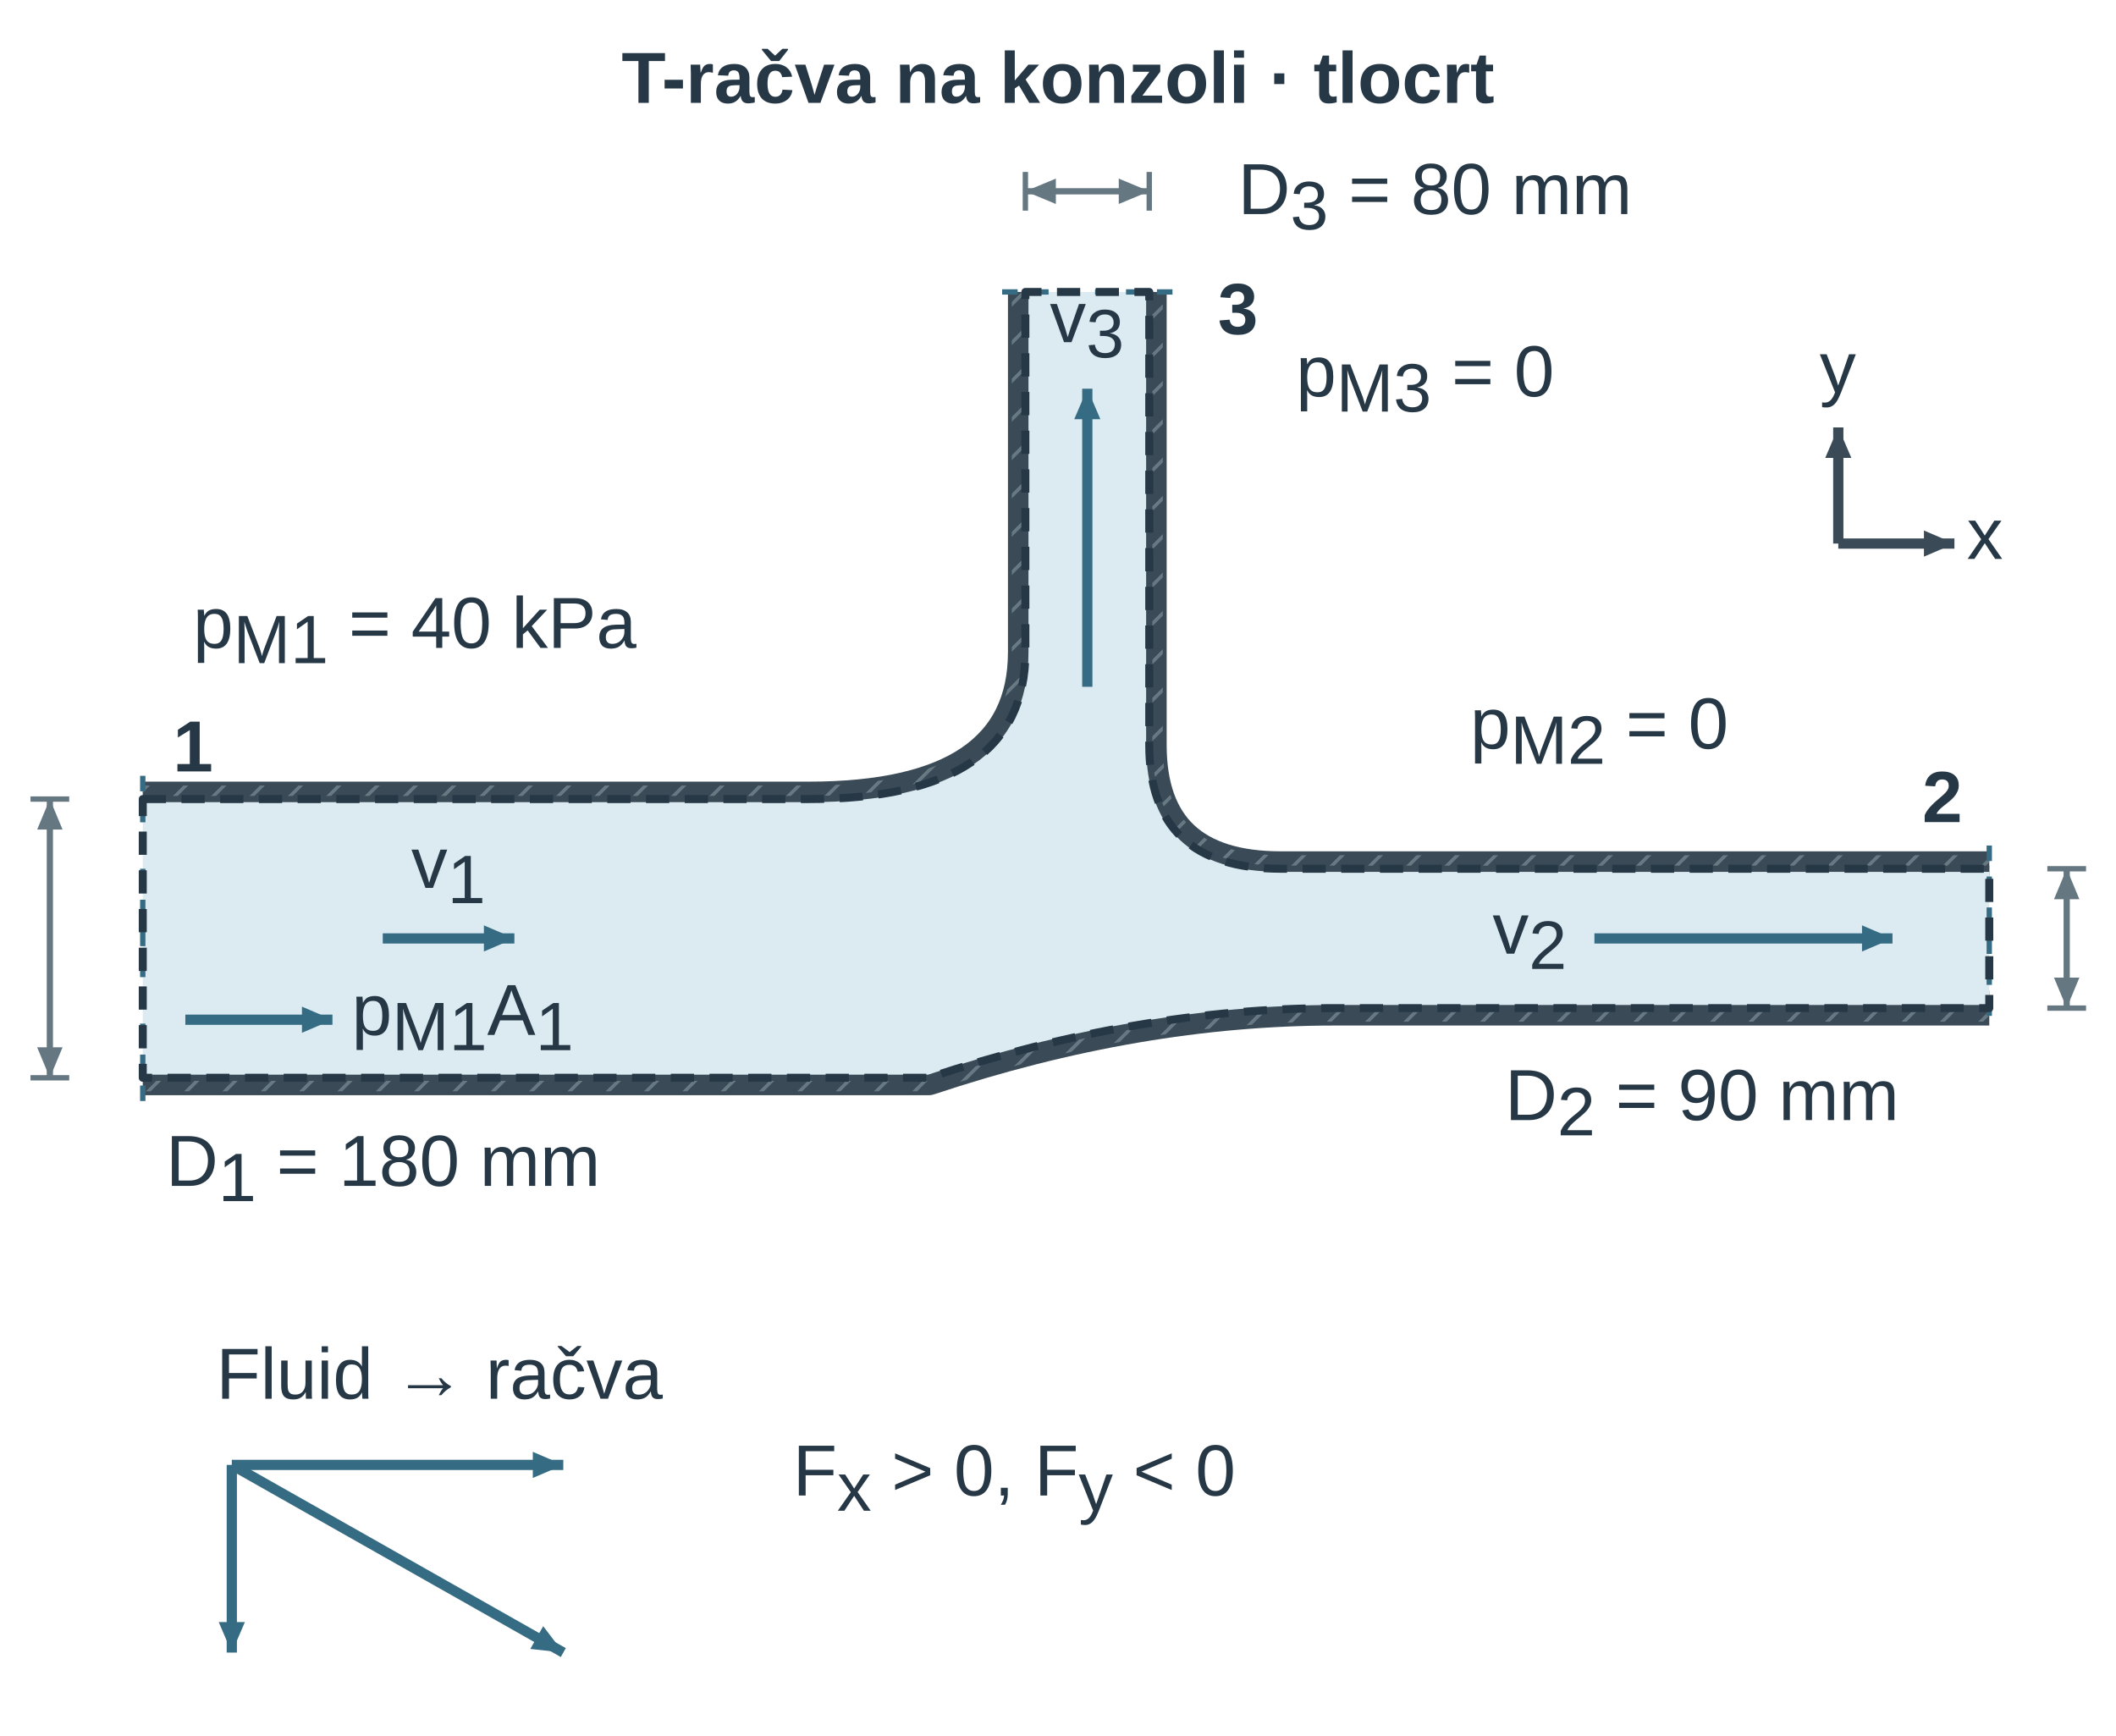
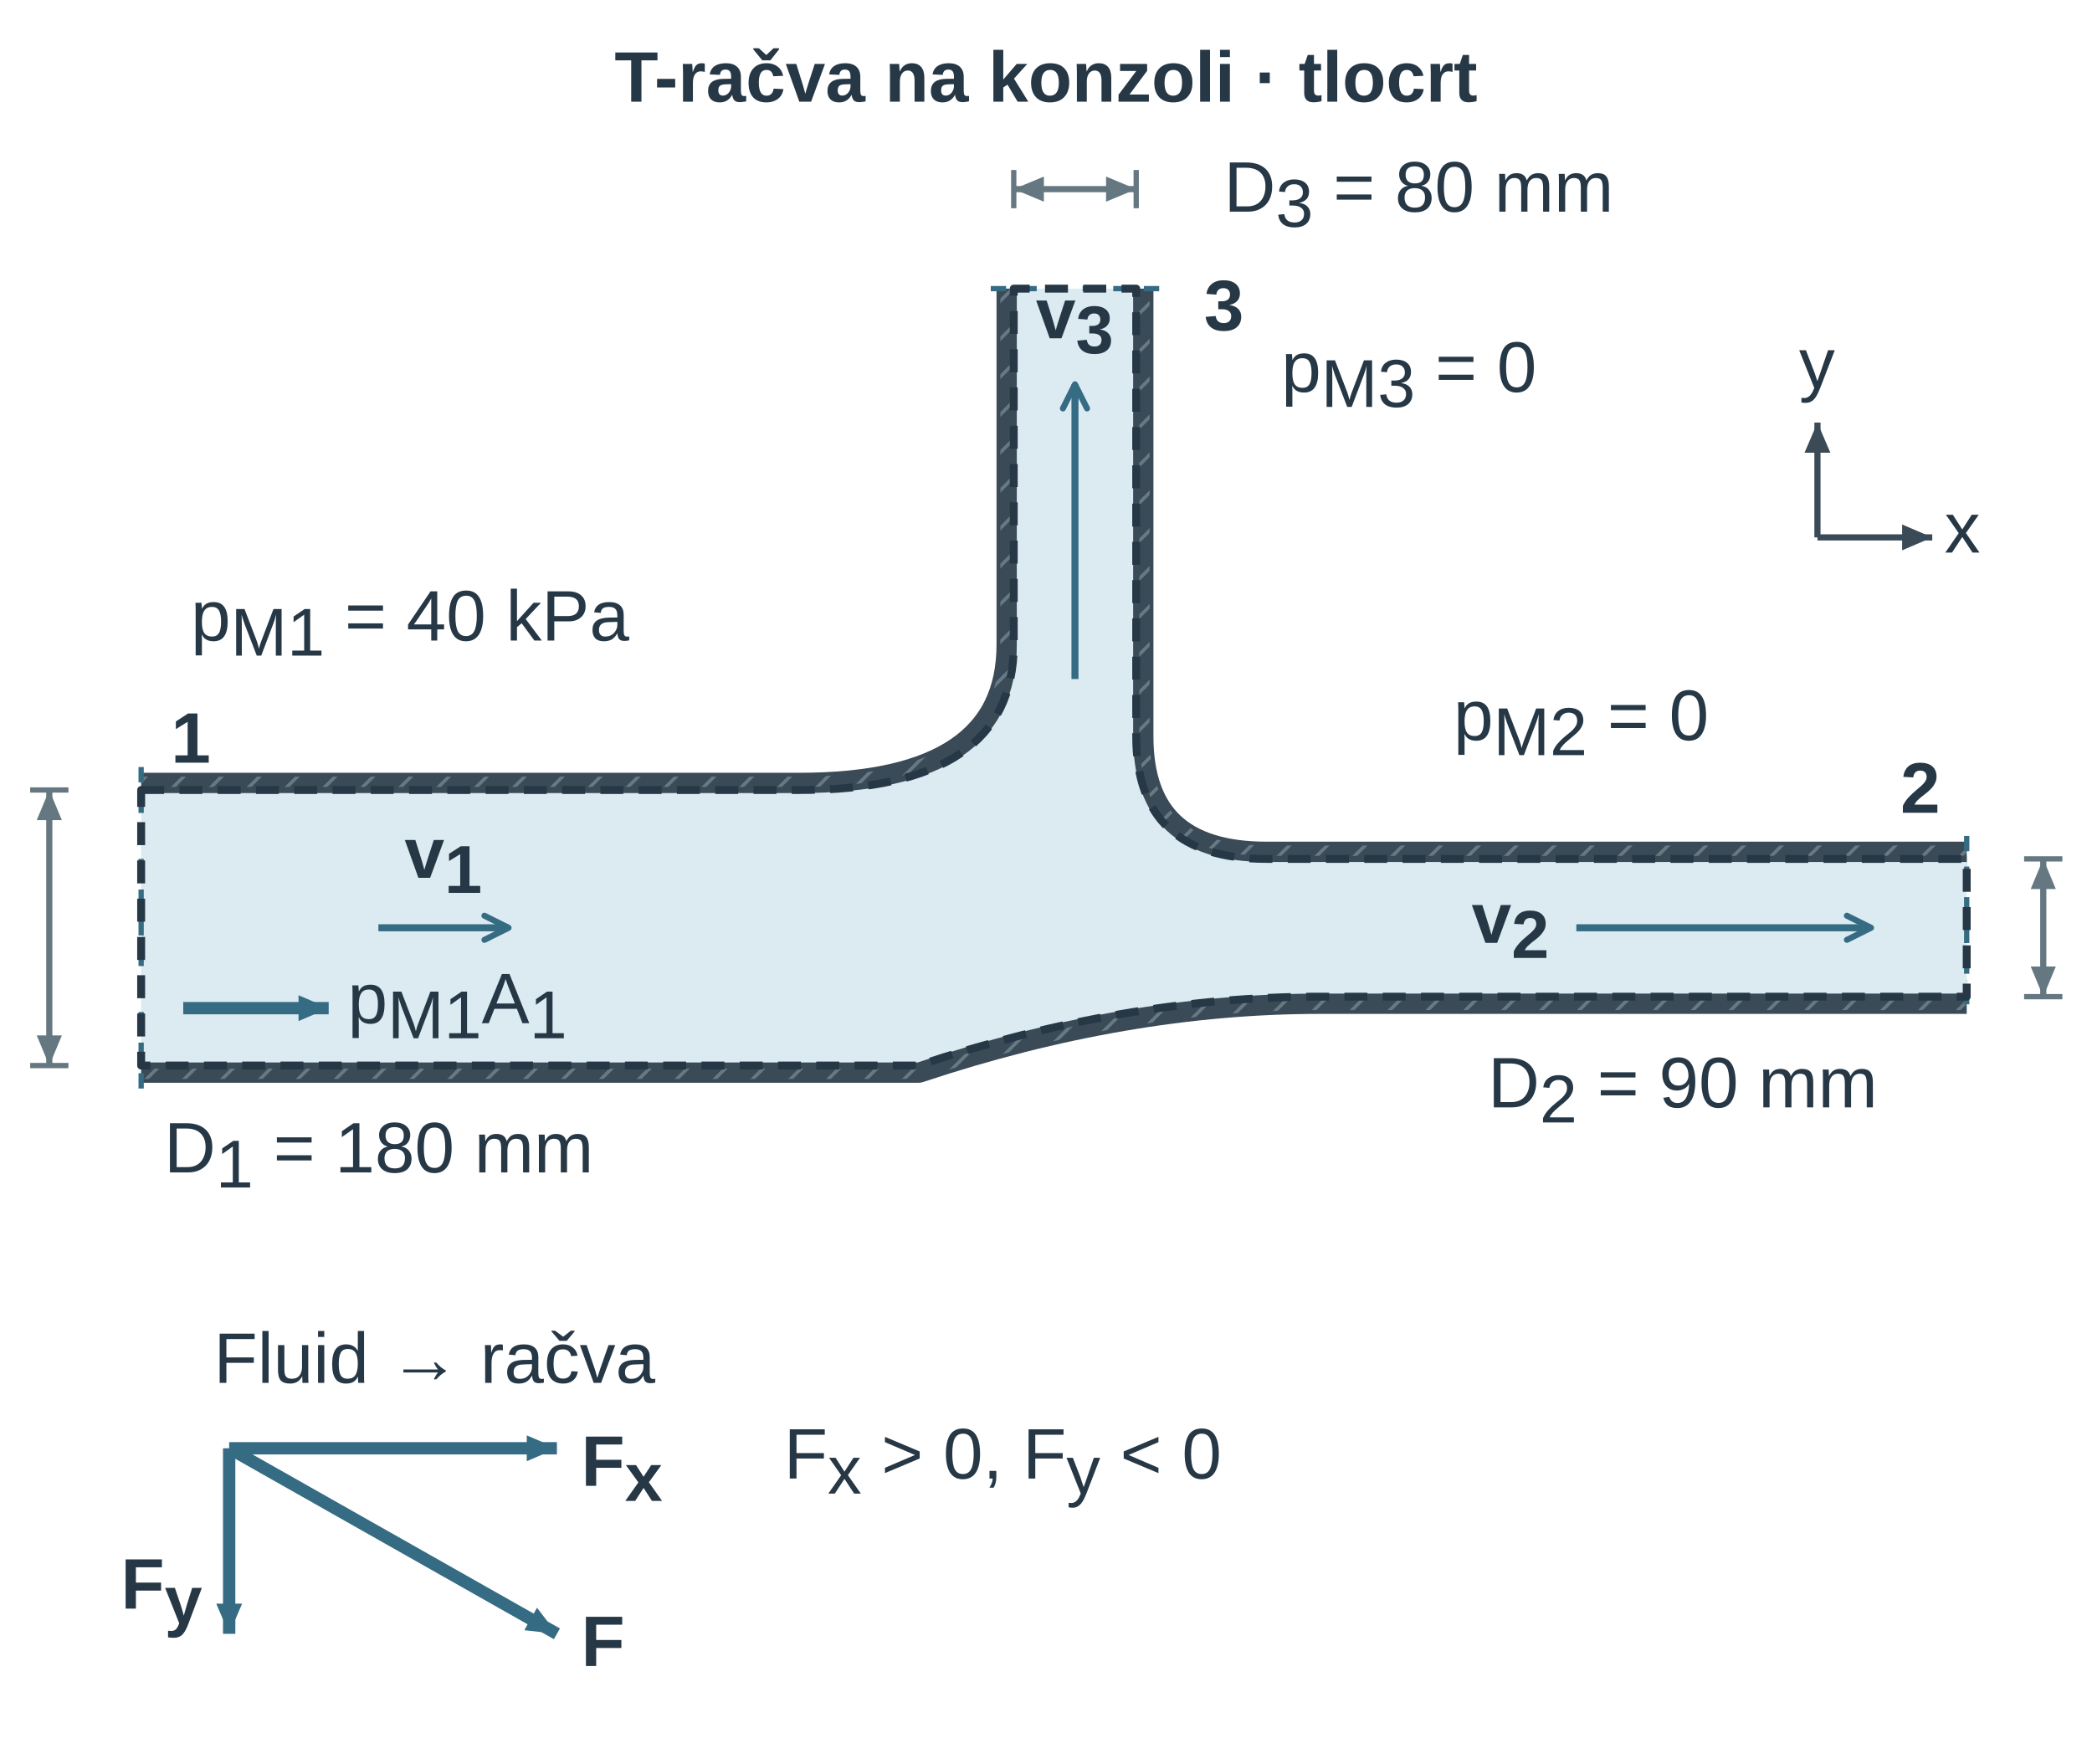
- <svg xmlns="http://www.w3.org/2000/svg" width="277.682pt" height="227.807pt" viewBox="0 0 277.682 227.807" role="img">
+ <svg xmlns="http://www.w3.org/2000/svg" width="277.682pt" height="234.134pt" viewBox="0 0 277.682 234.134" role="img">
  <defs>
    <pattern id="u11ch1_hatch" width="7" height="7" patternUnits="userSpaceOnUse" patternTransform="rotate(45)">
      <line x1="0" y1="0" x2="0" y2="7" stroke="#657781" stroke-width="1.8" />
    </pattern>
    <marker id="u11ch1_v" markerWidth="7" markerHeight="6" refX="7" refY="3" orient="auto">
      <path d="M0 0 L7 3 L0 6 Z" fill="#356b83" />
    </marker>
    <marker id="u11ch1_dim" markerWidth="6" markerHeight="5" refX="6" refY="2.5" orient="auto-start-reverse">
      <path d="M0 0 L6 2.5 L0 5 Z" fill="#657781" />
    </marker>
    <marker id="u11ch1_dimSmall" markerWidth="3" markerHeight="3" refX="3" refY="1.5" orient="auto-start-reverse">
      <path d="M0 0 L3 1.5 L0 3 Z" fill="#356b83" />
    </marker>
    <marker id="u11ch1_forceMarker" markerWidth="7" markerHeight="6" refX="7" refY="3" orient="auto">
      <path d="M0 0 L7 3 L0 6 Z" fill="#356b83" />
    </marker>
    <marker id="u11ch1_pressureMarker" markerWidth="7" markerHeight="6" refX="7" refY="3" orient="auto">
      <path d="M0 0 L7 3 L0 6 Z" fill="#356b83" />
    </marker>
    <marker id="u11ch1_reactionMarker" markerWidth="7" markerHeight="6" refX="7" refY="3" orient="auto">
      <path d="M0 0 L7 3 L0 6 Z" fill="#356b83" />
    </marker>
    <marker id="u11ch1_axisMarker" markerWidth="7" markerHeight="6" refX="7" refY="3" orient="auto">
      <path d="M0 0 L7 3 L0 6 Z" fill="#3a4a56" />
    </marker>
+     <marker id="u11ch1_vopen" viewBox="0 0 10 10" refX="9" refY="5" markerWidth="9" markerHeight="9" orient="auto-start-reverse">
+       <path d="M1,1 L9,5 L1,9" fill="none" stroke="#356b83" stroke-width="2" stroke-linecap="round" stroke-linejoin="round" />
+     </marker>
  </defs>
  <g font-family="Arial, Liberation Sans, sans-serif">
    <g transform="translate(138.841 13.5)">
      <text data-source-text="1" x="0" y="0" text-anchor="middle" font-size="9.5" font-weight="600" fill="rgb(38, 55, 70)">T-račva na konzoli · tlocrt</text>
    </g>
    <g transform="translate(-8.189 -8.933) scale(0.508)">
      <g transform="matrix(1 0 0 1 -3 -10)">
        <path d="M56 234 H228 Q284 234 284 196 V103" fill="none" stroke="rgb(58, 74, 86)" stroke-width="9px" stroke-linecap="butt" stroke-linejoin="round" stroke-dasharray="none" fill-opacity="1" stroke-opacity="1" opacity="1" marker-start="none" marker-mid="none" marker-end="none" data-source-geometry="1" />
      </g>
    </g>
    <g transform="translate(-8.189 -8.933) scale(0.508)">
      <g transform="matrix(1 0 0 1 -3 -10)">
        <path d="M56 234 H228 Q284 234 284 196 V103" fill="none" stroke="url(#u11ch1_hatch)" stroke-width="7px" stroke-linecap="butt" stroke-linejoin="round" stroke-dasharray="none" fill-opacity="1" stroke-opacity="1" opacity="1" marker-start="none" marker-mid="none" marker-end="none" data-source-geometry="2" />
      </g>
    </g>
    <g transform="translate(-8.189 -8.933) scale(0.508)">
      <g transform="matrix(1 0 0 1 -3 -10)">
        <path d="M316 103 V220 Q316 252 350 252 H533" fill="none" stroke="rgb(58, 74, 86)" stroke-width="9px" stroke-linecap="butt" stroke-linejoin="round" stroke-dasharray="none" fill-opacity="1" stroke-opacity="1" opacity="1" marker-start="none" marker-mid="none" marker-end="none" data-source-geometry="3" />
      </g>
    </g>
    <g transform="translate(-8.189 -8.933) scale(0.508)">
      <g transform="matrix(1 0 0 1 -3 -10)">
        <path d="M316 103 V220 Q316 252 350 252 H533" fill="none" stroke="url(#u11ch1_hatch)" stroke-width="7px" stroke-linecap="butt" stroke-linejoin="round" stroke-dasharray="none" fill-opacity="1" stroke-opacity="1" opacity="1" marker-start="none" marker-mid="none" marker-end="none" data-source-geometry="4" />
      </g>
    </g>
    <g transform="translate(-8.189 -8.933) scale(0.508)">
      <g transform="matrix(1 0 0 1 -3 -10)">
        <path d="M533 288 H364 Q313 288 259 306 H56" fill="none" stroke="rgb(58, 74, 86)" stroke-width="9px" stroke-linecap="butt" stroke-linejoin="round" stroke-dasharray="none" fill-opacity="1" stroke-opacity="1" opacity="1" marker-start="none" marker-mid="none" marker-end="none" data-source-geometry="5" />
      </g>
    </g>
    <g transform="translate(-8.189 -8.933) scale(0.508)">
      <g transform="matrix(1 0 0 1 -3 -10)">
        <path d="M533 288 H364 Q313 288 259 306 H56" fill="none" stroke="url(#u11ch1_hatch)" stroke-width="7px" stroke-linecap="butt" stroke-linejoin="round" stroke-dasharray="none" fill-opacity="1" stroke-opacity="1" opacity="1" marker-start="none" marker-mid="none" marker-end="none" data-source-geometry="6" />
      </g>
    </g>
    <g transform="translate(-8.189 -8.933) scale(0.508)">
      <g transform="matrix(1 0 0 1 -3 -10)">
        <path d="M56 234 H228 Q284 234 284 196 V103 H316 V220 Q316 252 350 252 H533 V288 H364 Q313 288 259 306 H56 Z" fill="rgb(220, 235, 241)" stroke="none" stroke-width="1.8px" stroke-linecap="butt" stroke-linejoin="miter" stroke-dasharray="none" fill-opacity="1" stroke-opacity="1" opacity="1" marker-start="none" marker-mid="none" marker-end="none" data-source-geometry="7" />
      </g>
    </g>
    <g transform="translate(-8.189 -8.933) scale(0.508)">
      <g transform="matrix(1 0 0 1 -3 -10)">
        <path d="M56 234 H228 Q284 234 284 196 V103" fill="none" stroke="rgb(58, 74, 86)" stroke-width="1.608" stroke-linecap="butt" stroke-linejoin="miter" stroke-dasharray="none" fill-opacity="1" stroke-opacity="1" opacity="1" marker-start="none" marker-mid="none" marker-end="none" data-source-geometry="8" />
      </g>
    </g>
    <g transform="translate(-8.189 -8.933) scale(0.508)">
      <g transform="matrix(1 0 0 1 -3 -10)">
        <path d="M316 103 V220 Q316 252 350 252 H533" fill="none" stroke="rgb(58, 74, 86)" stroke-width="1.608" stroke-linecap="butt" stroke-linejoin="miter" stroke-dasharray="none" fill-opacity="1" stroke-opacity="1" opacity="1" marker-start="none" marker-mid="none" marker-end="none" data-source-geometry="9" />
      </g>
    </g>
    <g transform="translate(-8.189 -8.933) scale(0.508)">
      <g transform="matrix(1 0 0 1 -3 -10)">
        <path d="M533 288 H364 Q313 288 259 306 H56" fill="none" stroke="rgb(58, 74, 86)" stroke-width="1.608" stroke-linecap="butt" stroke-linejoin="miter" stroke-dasharray="none" fill-opacity="1" stroke-opacity="1" opacity="1" marker-start="none" marker-mid="none" marker-end="none" data-source-geometry="10" />
      </g>
    </g>
    <g transform="translate(-8.189 -8.933) scale(0.508)">
      <g transform="matrix(1 0 0 1 -3 -10)">
        <line x1="56" y1="228" x2="56" y2="312" stroke="rgb(53, 107, 131)" stroke-width="1.378" stroke-dasharray="4px, 4px" fill="rgb(58, 74, 86)" stroke-linecap="butt" stroke-linejoin="miter" fill-opacity="1" stroke-opacity="1" opacity="1" marker-start="none" marker-mid="none" marker-end="none" data-source-geometry="11" />
      </g>
    </g>
    <g transform="translate(-8.189 -8.933) scale(0.508)">
      <g transform="matrix(1 0 0 1 -3 -10)">
        <line x1="533" y1="246" x2="533" y2="294" stroke="rgb(53, 107, 131)" stroke-width="1.378" stroke-dasharray="4px, 4px" fill="rgb(58, 74, 86)" stroke-linecap="butt" stroke-linejoin="miter" fill-opacity="1" stroke-opacity="1" opacity="1" marker-start="none" marker-mid="none" marker-end="none" data-source-geometry="13" />
      </g>
    </g>
    <g transform="translate(-8.189 -8.933) scale(0.508)">
      <g transform="matrix(1 0 0 1 -3 -10)">
        <line x1="278" y1="103" x2="322" y2="103" stroke="rgb(53, 107, 131)" stroke-width="1.378" stroke-dasharray="4px, 4px" fill="rgb(58, 74, 86)" stroke-linecap="butt" stroke-linejoin="miter" fill-opacity="1" stroke-opacity="1" opacity="1" marker-start="none" marker-mid="none" marker-end="none" data-source-geometry="15" />
      </g>
    </g>
    <defs>
-       <marker id="u11ch1_v-print-0-17-marker-end" markerWidth="7.876" markerHeight="6.751" refX="7" refY="3" orient="auto" viewBox="0 0 7 6" markerUnits="userSpaceOnUse">
-         <path d="M0 0 L7 3 L0 6 Z" fill="#356b83" />
-       </marker>
-     </defs>
-     <g transform="translate(-8.189 -8.933) scale(0.508)">
-       <g transform="matrix(1 0 0 1 -3 -10)">
-         <path d="M118 270 L152 270" fill="none" stroke="rgb(53, 107, 131)" stroke-width="2.642" marker-end="url(#u11ch1_v-print-0-17-marker-end)" stroke-linecap="butt" stroke-linejoin="miter" stroke-dasharray="none" fill-opacity="1" stroke-opacity="1" opacity="1" marker-start="none" marker-mid="none" data-source-geometry="17" />
-       </g>
-     </g>
-     <defs>
-       <marker id="u11ch1_v-print-0-19-marker-end" markerWidth="7.876" markerHeight="6.751" refX="7" refY="3" orient="auto" viewBox="0 0 7 6" markerUnits="userSpaceOnUse">
-         <path d="M0 0 L7 3 L0 6 Z" fill="#356b83" />
-       </marker>
-     </defs>
-     <g transform="translate(-8.189 -8.933) scale(0.508)">
-       <g transform="matrix(1 0 0 1 -3 -10)">
-         <path d="M431 270 L508 270" fill="none" stroke="rgb(53, 107, 131)" stroke-width="2.642" marker-end="url(#u11ch1_v-print-0-19-marker-end)" stroke-linecap="butt" stroke-linejoin="miter" stroke-dasharray="none" fill-opacity="1" stroke-opacity="1" opacity="1" marker-start="none" marker-mid="none" data-source-geometry="19" />
-       </g>
-     </g>
-     <defs>
-       <marker id="u11ch1_v-print-0-21-marker-end" markerWidth="7.876" markerHeight="6.751" refX="7" refY="3" orient="auto" viewBox="0 0 7 6" markerUnits="userSpaceOnUse">
-         <path d="M0 0 L7 3 L0 6 Z" fill="#356b83" />
-       </marker>
-     </defs>
-     <g transform="translate(-8.189 -8.933) scale(0.508)">
-       <g transform="matrix(1 0 0 1 -3 -10)">
-         <path d="M300 205 L300 128" fill="none" stroke="rgb(53, 107, 131)" stroke-width="2.642" marker-end="url(#u11ch1_v-print-0-21-marker-end)" stroke-linecap="butt" stroke-linejoin="miter" stroke-dasharray="none" fill-opacity="1" stroke-opacity="1" opacity="1" marker-start="none" marker-mid="none" data-source-geometry="21" />
+       <marker id="u11ch1_vopen-print-0-17-marker-end" viewBox="0 0 10 10" refX="9" refY="5" markerWidth="7.876" markerHeight="7.876" orient="auto-start-reverse" markerUnits="userSpaceOnUse">
+         <path d="M1,1 L9,5 L1,9" fill="none" stroke="#356b83" stroke-width="2" stroke-linecap="round" stroke-linejoin="round" />
+       </marker>
+     </defs>
+     <g transform="translate(-8.189 -8.933) scale(0.508)">
+       <g transform="matrix(1 0 0 1 -3 -10)">
+         <path d="M118 270 L152 270" fill="none" stroke="rgb(53, 107, 131)" stroke-width="1.838" marker-end="url(#u11ch1_vopen-print-0-17-marker-end)" data-mf1-vector="velocity" stroke-linecap="butt" stroke-linejoin="miter" stroke-dasharray="none" fill-opacity="1" stroke-opacity="1" opacity="1" marker-start="none" marker-mid="none" data-source-geometry="17" />
+       </g>
+     </g>
+     <defs>
+       <marker id="u11ch1_vopen-print-0-19-marker-end" viewBox="0 0 10 10" refX="9" refY="5" markerWidth="7.876" markerHeight="7.876" orient="auto-start-reverse" markerUnits="userSpaceOnUse">
+         <path d="M1,1 L9,5 L1,9" fill="none" stroke="#356b83" stroke-width="2" stroke-linecap="round" stroke-linejoin="round" />
+       </marker>
+     </defs>
+     <g transform="translate(-8.189 -8.933) scale(0.508)">
+       <g transform="matrix(1 0 0 1 -3 -10)">
+         <path d="M431 270 L508 270" fill="none" stroke="rgb(53, 107, 131)" stroke-width="1.838" marker-end="url(#u11ch1_vopen-print-0-19-marker-end)" data-mf1-vector="velocity" stroke-linecap="butt" stroke-linejoin="miter" stroke-dasharray="none" fill-opacity="1" stroke-opacity="1" opacity="1" marker-start="none" marker-mid="none" data-source-geometry="19" />
+       </g>
+     </g>
+     <defs>
+       <marker id="u11ch1_vopen-print-0-21-marker-end" viewBox="0 0 10 10" refX="9" refY="5" markerWidth="7.876" markerHeight="7.876" orient="auto-start-reverse" markerUnits="userSpaceOnUse">
+         <path d="M1,1 L9,5 L1,9" fill="none" stroke="#356b83" stroke-width="2" stroke-linecap="round" stroke-linejoin="round" />
+       </marker>
+     </defs>
+     <g transform="translate(-8.189 -8.933) scale(0.508)">
+       <g transform="matrix(1 0 0 1 -3 -10)">
+         <path d="M300 205 L300 128" fill="none" stroke="rgb(53, 107, 131)" stroke-width="1.838" marker-end="url(#u11ch1_vopen-print-0-21-marker-end)" data-mf1-vector="velocity" stroke-linecap="butt" stroke-linejoin="miter" stroke-dasharray="none" fill-opacity="1" stroke-opacity="1" opacity="1" marker-start="none" marker-mid="none" data-source-geometry="21" />
      </g>
    </g>
    <defs>
      <marker id="u11ch1_pressureMarker-print-0-23-marker-end" markerWidth="7.876" markerHeight="6.751" refX="7" refY="3" orient="auto" viewBox="0 0 7 6" markerUnits="userSpaceOnUse">
        <path d="M0 0 L7 3 L0 6 Z" fill="#356b83" />
      </marker>
    </defs>
    <g transform="translate(-8.189 -8.933) scale(0.508)">
      <g transform="matrix(1 0 0 1 -3 -10)">
-         <path d="M67 291 L105 291" fill="none" stroke="rgb(53, 107, 131)" stroke-width="2.642" marker-end="url(#u11ch1_pressureMarker-print-0-23-marker-end)" stroke-linecap="butt" stroke-linejoin="miter" stroke-dasharray="none" fill-opacity="1" stroke-opacity="1" opacity="1" marker-start="none" marker-mid="none" data-source-geometry="23" />
+         <path d="M67 291 L105 291" fill="none" stroke="rgb(53, 107, 131)" stroke-width="3.216" marker-end="url(#u11ch1_pressureMarker-print-0-23-marker-end)" data-mf1-vector="force" stroke-linecap="butt" stroke-linejoin="miter" stroke-dasharray="none" fill-opacity="1" stroke-opacity="1" opacity="1" marker-start="none" marker-mid="none" data-source-geometry="23" />
      </g>
    </g>
    <g transform="translate(-8.189 -8.933) scale(0.508)">
      <g transform="matrix(1 0 0 1 -3 -10)">
        <line x1="27" y1="234" x2="37" y2="234" stroke="rgb(101, 119, 129)" stroke-width="1.378" fill="rgb(58, 74, 86)" stroke-linecap="butt" stroke-linejoin="miter" stroke-dasharray="none" fill-opacity="1" stroke-opacity="1" opacity="1" marker-start="none" marker-mid="none" marker-end="none" data-source-geometry="28" />
      </g>
    </g>
    <g transform="translate(-8.189 -8.933) scale(0.508)">
      <g transform="matrix(1 0 0 1 -3 -10)">
        <line x1="27" y1="306" x2="37" y2="306" stroke="rgb(101, 119, 129)" stroke-width="1.378" fill="rgb(58, 74, 86)" stroke-linecap="butt" stroke-linejoin="miter" stroke-dasharray="none" fill-opacity="1" stroke-opacity="1" opacity="1" marker-start="none" marker-mid="none" marker-end="none" data-source-geometry="29" />
      </g>
    </g>
    <defs>
      <marker id="u11ch1_dim-print-0-30-marker-start" markerWidth="7.876" markerHeight="6.563" refX="6" refY="2.5" orient="auto-start-reverse" viewBox="0 0 6 5" markerUnits="userSpaceOnUse">
        <path d="M0 0 L6 2.5 L0 5 Z" fill="#657781" />
      </marker>
    </defs>
    <defs>
      <marker id="u11ch1_dim-print-0-30-marker-end" markerWidth="7.876" markerHeight="6.563" refX="6" refY="2.5" orient="auto-start-reverse" viewBox="0 0 6 5" markerUnits="userSpaceOnUse">
        <path d="M0 0 L6 2.5 L0 5 Z" fill="#657781" />
      </marker>
    </defs>
    <g transform="translate(-8.189 -8.933) scale(0.508)">
      <g transform="matrix(1 0 0 1 -3 -10)">
-         <path d="M32 234 L32 306" fill="none" stroke="rgb(101, 119, 129)" stroke-width="1.608" marker-start="url(#u11ch1_dim-print-0-30-marker-start)" marker-end="url(#u11ch1_dim-print-0-30-marker-end)" stroke-linecap="butt" stroke-linejoin="miter" stroke-dasharray="none" fill-opacity="1" stroke-opacity="1" opacity="1" marker-mid="none" data-source-geometry="30" />
+         <path d="M32 234 L32 306" fill="none" stroke="rgb(101, 119, 129)" stroke-width="1.608" marker-start="url(#u11ch1_dim-print-0-30-marker-start)" marker-end="url(#u11ch1_dim-print-0-30-marker-end)" data-mf1-role="dimension" stroke-linecap="butt" stroke-linejoin="miter" stroke-dasharray="none" fill-opacity="1" stroke-opacity="1" opacity="1" marker-mid="none" data-source-geometry="30" />
      </g>
    </g>
    <g transform="translate(-8.189 -8.933) scale(0.508)">
      <g transform="matrix(1 0 0 1 -3 -10)">
        <line x1="548" y1="252" x2="558" y2="252" stroke="rgb(101, 119, 129)" stroke-width="1.378" fill="rgb(58, 74, 86)" stroke-linecap="butt" stroke-linejoin="miter" stroke-dasharray="none" fill-opacity="1" stroke-opacity="1" opacity="1" marker-start="none" marker-mid="none" marker-end="none" data-source-geometry="32" />
      </g>
    </g>
    <g transform="translate(-8.189 -8.933) scale(0.508)">
      <g transform="matrix(1 0 0 1 -3 -10)">
        <line x1="548" y1="288" x2="558" y2="288" stroke="rgb(101, 119, 129)" stroke-width="1.378" fill="rgb(58, 74, 86)" stroke-linecap="butt" stroke-linejoin="miter" stroke-dasharray="none" fill-opacity="1" stroke-opacity="1" opacity="1" marker-start="none" marker-mid="none" marker-end="none" data-source-geometry="33" />
      </g>
    </g>
    <defs>
      <marker id="u11ch1_dim-print-0-34-marker-start" markerWidth="7.876" markerHeight="6.563" refX="6" refY="2.5" orient="auto-start-reverse" viewBox="0 0 6 5" markerUnits="userSpaceOnUse">
        <path d="M0 0 L6 2.5 L0 5 Z" fill="#657781" />
      </marker>
    </defs>
    <defs>
      <marker id="u11ch1_dim-print-0-34-marker-end" markerWidth="7.876" markerHeight="6.563" refX="6" refY="2.5" orient="auto-start-reverse" viewBox="0 0 6 5" markerUnits="userSpaceOnUse">
        <path d="M0 0 L6 2.5 L0 5 Z" fill="#657781" />
      </marker>
    </defs>
    <g transform="translate(-8.189 -8.933) scale(0.508)">
      <g transform="matrix(1 0 0 1 -3 -10)">
-         <path d="M553 252 L553 288" fill="none" stroke="rgb(101, 119, 129)" stroke-width="1.608" marker-start="url(#u11ch1_dim-print-0-34-marker-start)" marker-end="url(#u11ch1_dim-print-0-34-marker-end)" stroke-linecap="butt" stroke-linejoin="miter" stroke-dasharray="none" fill-opacity="1" stroke-opacity="1" opacity="1" marker-mid="none" data-source-geometry="34" />
+         <path d="M553 252 L553 288" fill="none" stroke="rgb(101, 119, 129)" stroke-width="1.608" marker-start="url(#u11ch1_dim-print-0-34-marker-start)" marker-end="url(#u11ch1_dim-print-0-34-marker-end)" data-mf1-role="dimension" stroke-linecap="butt" stroke-linejoin="miter" stroke-dasharray="none" fill-opacity="1" stroke-opacity="1" opacity="1" marker-mid="none" data-source-geometry="34" />
      </g>
    </g>
    <g transform="translate(-8.189 -8.933) scale(0.508)">
      <g transform="matrix(1 0 0 1 -3 -10)">
        <line x1="284" y1="72" x2="284" y2="82" stroke="rgb(101, 119, 129)" stroke-width="1.378" fill="rgb(58, 74, 86)" stroke-linecap="butt" stroke-linejoin="miter" stroke-dasharray="none" fill-opacity="1" stroke-opacity="1" opacity="1" marker-start="none" marker-mid="none" marker-end="none" data-source-geometry="36" />
      </g>
    </g>
    <g transform="translate(-8.189 -8.933) scale(0.508)">
      <g transform="matrix(1 0 0 1 -3 -10)">
        <line x1="316" y1="72" x2="316" y2="82" stroke="rgb(101, 119, 129)" stroke-width="1.378" fill="rgb(58, 74, 86)" stroke-linecap="butt" stroke-linejoin="miter" stroke-dasharray="none" fill-opacity="1" stroke-opacity="1" opacity="1" marker-start="none" marker-mid="none" marker-end="none" data-source-geometry="37" />
      </g>
    </g>
    <defs>
      <marker id="u11ch1_dim-print-0-38-marker-start" markerWidth="7.876" markerHeight="6.563" refX="6" refY="2.5" orient="auto-start-reverse" viewBox="0 0 6 5" markerUnits="userSpaceOnUse">
        <path d="M0 0 L6 2.5 L0 5 Z" fill="#657781" />
      </marker>
    </defs>
    <defs>
      <marker id="u11ch1_dim-print-0-38-marker-end" markerWidth="7.876" markerHeight="6.563" refX="6" refY="2.5" orient="auto-start-reverse" viewBox="0 0 6 5" markerUnits="userSpaceOnUse">
        <path d="M0 0 L6 2.5 L0 5 Z" fill="#657781" />
      </marker>
    </defs>
    <g transform="translate(-8.189 -8.933) scale(0.508)">
      <g transform="matrix(1 0 0 1 -3 -10)">
-         <path d="M284 77 L316 77" fill="none" stroke="rgb(101, 119, 129)" stroke-width="1.608" marker-start="url(#u11ch1_dim-print-0-38-marker-start)" marker-end="url(#u11ch1_dim-print-0-38-marker-end)" stroke-linecap="butt" stroke-linejoin="miter" stroke-dasharray="none" fill-opacity="1" stroke-opacity="1" opacity="1" marker-mid="none" data-source-geometry="38" />
+         <path d="M284 77 L316 77" fill="none" stroke="rgb(101, 119, 129)" stroke-width="1.608" marker-start="url(#u11ch1_dim-print-0-38-marker-start)" marker-end="url(#u11ch1_dim-print-0-38-marker-end)" data-mf1-role="dimension" stroke-linecap="butt" stroke-linejoin="miter" stroke-dasharray="none" fill-opacity="1" stroke-opacity="1" opacity="1" marker-mid="none" data-source-geometry="38" />
      </g>
    </g>
    <defs>
      <marker id="u11ch1_axisMarker-print-0-40-marker-end" markerWidth="7.876" markerHeight="6.751" refX="7" refY="3" orient="auto" viewBox="0 0 7 6" markerUnits="userSpaceOnUse">
        <path d="M0 0 L7 3 L0 6 Z" fill="#3a4a56" />
      </marker>
    </defs>
    <g transform="translate(-8.189 -8.933) scale(0.508)">
      <g transform="matrix(1 0 0 1 -3 -10)">
-         <path d="M494 168 L524 168" fill="none" stroke="rgb(58, 74, 86)" stroke-width="2.642" marker-end="url(#u11ch1_axisMarker-print-0-40-marker-end)" stroke-linecap="butt" stroke-linejoin="miter" stroke-dasharray="none" fill-opacity="1" stroke-opacity="1" opacity="1" marker-start="none" marker-mid="none" data-source-geometry="40" />
+         <path d="M494 168 L524 168" fill="none" stroke="rgb(58, 74, 86)" stroke-width="1.608" marker-end="url(#u11ch1_axisMarker-print-0-40-marker-end)" data-mf1-role="axis" stroke-linecap="butt" stroke-linejoin="miter" stroke-dasharray="none" fill-opacity="1" stroke-opacity="1" opacity="1" marker-start="none" marker-mid="none" data-source-geometry="40" />
      </g>
    </g>
    <defs>
      <marker id="u11ch1_axisMarker-print-0-42-marker-end" markerWidth="7.876" markerHeight="6.751" refX="7" refY="3" orient="auto" viewBox="0 0 7 6" markerUnits="userSpaceOnUse">
        <path d="M0 0 L7 3 L0 6 Z" fill="#3a4a56" />
      </marker>
    </defs>
    <g transform="translate(-8.189 -8.933) scale(0.508)">
      <g transform="matrix(1 0 0 1 -3 -10)">
-         <path d="M494 168 L494 138" fill="none" stroke="rgb(58, 74, 86)" stroke-width="2.642" marker-end="url(#u11ch1_axisMarker-print-0-42-marker-end)" stroke-linecap="butt" stroke-linejoin="miter" stroke-dasharray="none" fill-opacity="1" stroke-opacity="1" opacity="1" marker-start="none" marker-mid="none" data-source-geometry="42" />
+         <path d="M494 168 L494 138" fill="none" stroke="rgb(58, 74, 86)" stroke-width="1.608" marker-end="url(#u11ch1_axisMarker-print-0-42-marker-end)" data-mf1-role="axis" stroke-linecap="butt" stroke-linejoin="miter" stroke-dasharray="none" fill-opacity="1" stroke-opacity="1" opacity="1" marker-start="none" marker-mid="none" data-source-geometry="42" />
      </g>
    </g>
    <defs>
      <marker id="u11ch1_forceMarker-print-0-44-marker-end" markerWidth="7.876" markerHeight="6.751" refX="7" refY="3" orient="auto" viewBox="0 0 7 6" markerUnits="userSpaceOnUse">
        <path d="M0 0 L7 3 L0 6 Z" fill="#356b83" />
      </marker>
    </defs>
    <g transform="translate(-8.189 -8.933) scale(0.508)">
      <g transform="matrix(1 0 0 1 -3 -10)">
-         <path d="M79 406 L164.632 406" fill="none" stroke="rgb(53, 107, 131)" stroke-width="2.642" marker-end="url(#u11ch1_forceMarker-print-0-44-marker-end)" stroke-linecap="butt" stroke-linejoin="miter" stroke-dasharray="none" fill-opacity="1" stroke-opacity="1" opacity="1" marker-start="none" marker-mid="none" data-source-geometry="44" />
+         <path d="M79 406 L164.632 406" fill="none" stroke="rgb(53, 107, 131)" stroke-width="3.216" marker-end="url(#u11ch1_forceMarker-print-0-44-marker-end)" data-mf1-vector="force" stroke-linecap="butt" stroke-linejoin="miter" stroke-dasharray="none" fill-opacity="1" stroke-opacity="1" opacity="1" marker-start="none" marker-mid="none" data-source-geometry="44" />
      </g>
    </g>
    <defs>
      <marker id="u11ch1_forceMarker-print-0-45-marker-end" markerWidth="7.876" markerHeight="6.751" refX="7" refY="3" orient="auto" viewBox="0 0 7 6" markerUnits="userSpaceOnUse">
        <path d="M0 0 L7 3 L0 6 Z" fill="#356b83" />
      </marker>
    </defs>
    <g transform="translate(-8.189 -8.933) scale(0.508)">
      <g transform="matrix(1 0 0 1 -3 -10)">
-         <path d="M79 406 L79 454.48" fill="none" stroke="rgb(53, 107, 131)" stroke-width="2.642" marker-end="url(#u11ch1_forceMarker-print-0-45-marker-end)" stroke-linecap="butt" stroke-linejoin="miter" stroke-dasharray="none" fill-opacity="1" stroke-opacity="1" opacity="1" marker-start="none" marker-mid="none" data-source-geometry="45" />
+         <path d="M79 406 L79 454.48" fill="none" stroke="rgb(53, 107, 131)" stroke-width="3.216" marker-end="url(#u11ch1_forceMarker-print-0-45-marker-end)" data-mf1-vector="force" stroke-linecap="butt" stroke-linejoin="miter" stroke-dasharray="none" fill-opacity="1" stroke-opacity="1" opacity="1" marker-start="none" marker-mid="none" data-source-geometry="45" />
      </g>
    </g>
    <defs>
      <marker id="u11ch1_forceMarker-print-0-46-marker-end" markerWidth="7.876" markerHeight="6.751" refX="7" refY="3" orient="auto" viewBox="0 0 7 6" markerUnits="userSpaceOnUse">
        <path d="M0 0 L7 3 L0 6 Z" fill="#356b83" />
      </marker>
    </defs>
    <g transform="translate(-8.189 -8.933) scale(0.508)">
      <g transform="matrix(1 0 0 1 -3 -10)">
-         <path d="M79 406 L164.632 454.48" fill="none" stroke="rgb(53, 107, 131)" stroke-width="2.642" marker-end="url(#u11ch1_forceMarker-print-0-46-marker-end)" stroke-linecap="butt" stroke-linejoin="miter" stroke-dasharray="none" fill-opacity="1" stroke-opacity="1" opacity="1" marker-start="none" marker-mid="none" data-source-geometry="46" />
-       </g>
-     </g>
-     <g transform="translate(-8.189 -8.933) scale(0.508)">
-       <g transform="matrix(1 0 0 1 -3 -10)">
-         <path d="M56 234 H228 Q284 234 284 196 V103 H316 V220 Q316 252 350 252 H533 V288 H364 Q313 288 259 306 H56 Z" fill="none" stroke="rgb(38, 55, 70)" stroke-width="2.067" stroke-dasharray="6px, 4px" stroke-linejoin="round" data-mf1-role="control-volume" stroke-linecap="butt" fill-opacity="1" stroke-opacity="1" opacity="1" marker-start="none" marker-mid="none" marker-end="none" data-source-geometry="49" />
+         <path d="M79 406 L164.632 454.48" fill="none" stroke="rgb(53, 107, 131)" stroke-width="3.216" marker-end="url(#u11ch1_forceMarker-print-0-46-marker-end)" data-mf1-vector="force" stroke-linecap="butt" stroke-linejoin="miter" stroke-dasharray="none" fill-opacity="1" stroke-opacity="1" opacity="1" marker-start="none" marker-mid="none" data-source-geometry="46" />
+       </g>
+     </g>
+     <g transform="translate(-8.189 -8.933) scale(0.508)">
+       <g transform="matrix(1 0 0 1 -3 -10)">
+         <path d="M56 234 H228 Q284 234 284 196 V103 H316 V220 Q316 252 350 252 H533 V288 H364 Q313 288 259 306 H56 Z" fill="none" stroke="rgb(38, 55, 70)" stroke-width="2.067" stroke-dasharray="6px, 4px" stroke-linejoin="round" data-mf1-role="control-volume" stroke-linecap="butt" fill-opacity="1" stroke-opacity="1" opacity="1" marker-start="none" marker-mid="none" marker-end="none" data-source-geometry="52" />
      </g>
    </g>
    <g transform="translate(162.457 28.095)">
      <text data-source-text="14" x="0" y="0" text-anchor="start" font-size="9.5" font-weight="400" fill="rgb(38, 55, 70)">D<tspan font-size="9" font-weight="400" font-style="normal" fill="rgb(38, 55, 70)" baseline-shift="-2">3</tspan> = 80 mm</text>
    </g>
    <g transform="translate(162.457 43.839)">
      <text data-source-text="4" x="0" y="0" text-anchor="middle" font-size="9.5" font-weight="600" fill="rgb(38, 55, 70)">3</text>
    </g>
    <g transform="translate(142.65 44.902)">
-       <text data-source-text="7" x="0" y="0" text-anchor="middle" font-size="9.5" font-weight="400" fill="rgb(38, 55, 70)">v<tspan font-size="9" font-weight="400" font-style="normal" fill="rgb(38, 55, 70)" baseline-shift="-2">3</tspan>
+       <text data-source-text="7" x="0" y="0" text-anchor="middle" font-size="9.5" font-weight="600" fill="rgb(38, 55, 70)">v<tspan font-size="9" font-weight="700" font-style="normal" fill="rgb(38, 55, 70)" baseline-shift="-2">3</tspan>
      </text>
    </g>
    <g transform="translate(241.178 51.504)">
      <text data-source-text="16" x="0" y="0" text-anchor="middle" font-size="9.5" font-weight="400" fill="rgb(38, 55, 70)">y</text>
    </g>
    <g transform="translate(170.075 52.012)">
      <text data-source-text="11" x="0" y="0" text-anchor="start" font-size="9.5" font-weight="400" fill="rgb(38, 55, 70)">p<tspan font-size="9" font-weight="400" font-style="normal" fill="rgb(38, 55, 70)" baseline-shift="-2">M3</tspan> = 0</text>
    </g>
    <g transform="translate(260.477 73.343)">
      <text data-source-text="15" x="0" y="0" text-anchor="middle" font-size="9.5" font-weight="400" fill="rgb(38, 55, 70)">x</text>
    </g>
    <g transform="translate(25.331 85.024)">
      <text data-source-text="9" x="0" y="0" text-anchor="start" font-size="9.5" font-weight="400" fill="rgb(38, 55, 70)">p<tspan font-size="9" font-weight="400" font-style="normal" fill="rgb(38, 55, 70)" baseline-shift="-2">M1</tspan> = 40 kPa</text>
    </g>
    <g transform="translate(25.331 101.229)">
      <text data-source-text="2" x="0" y="0" text-anchor="middle" font-size="9.5" font-weight="600" fill="rgb(38, 55, 70)">1</text>
    </g>
    <g transform="translate(192.93 98.229)">
      <text data-source-text="10" x="0" y="0" text-anchor="start" font-size="9.5" font-weight="400" fill="rgb(38, 55, 70)">p<tspan font-size="9" font-weight="400" font-style="normal" fill="rgb(38, 55, 70)" baseline-shift="-2">M2</tspan> = 0</text>
    </g>
    <g transform="translate(254.89 107.878)">
      <text data-source-text="3" x="0" y="0" text-anchor="middle" font-size="9.5" font-weight="600" fill="rgb(38, 55, 70)">2</text>
    </g>
    <g transform="translate(58.851 116.512)">
-       <text data-source-text="5" x="0" y="0" text-anchor="middle" font-size="9.5" font-weight="400" fill="rgb(38, 55, 70)">v<tspan font-size="9" font-weight="400" font-style="normal" fill="rgb(38, 55, 70)" baseline-shift="-2">1</tspan>
+       <text data-source-text="5" x="0" y="0" text-anchor="middle" font-size="9.5" font-weight="600" fill="rgb(38, 55, 70)">v<tspan font-size="9" font-weight="700" font-style="normal" fill="rgb(38, 55, 70)" baseline-shift="-2">1</tspan>
      </text>
    </g>
    <g transform="translate(205.627 125.146)">
-       <text data-source-text="6" x="0" y="0" text-anchor="end" font-size="9.5" font-weight="400" fill="rgb(38, 55, 70)">v<tspan font-size="9" font-weight="400" font-style="normal" fill="rgb(38, 55, 70)" baseline-shift="-2">2</tspan>
+       <text data-source-text="6" x="0" y="0" text-anchor="end" font-size="9.5" font-weight="600" fill="rgb(38, 55, 70)">v<tspan font-size="9" font-weight="700" font-style="normal" fill="rgb(38, 55, 70)" baseline-shift="-2">2</tspan>
      </text>
    </g>
    <g transform="translate(46.154 135.811)">
      <text data-source-text="8" x="0" y="0" text-anchor="start" font-size="9.5" font-weight="400" fill="rgb(38, 55, 70)">p<tspan font-size="9" font-weight="400" font-style="normal" fill="rgb(38, 55, 70)" baseline-shift="-2">M1</tspan>A<tspan font-size="9" font-weight="400" font-style="normal" fill="rgb(38, 55, 70)" baseline-shift="-2">1</tspan>
      </text>
    </g>
    <g transform="translate(197.501 146.985)">
      <text data-source-text="13" x="0" y="0" text-anchor="start" font-size="9.5" font-weight="400" fill="rgb(38, 55, 70)">D<tspan font-size="9" font-weight="400" font-style="normal" fill="rgb(38, 55, 70)" baseline-shift="-2">2</tspan> = 90 mm</text>
    </g>
    <g transform="translate(21.776 155.619)">
      <text data-source-text="12" x="0" y="0" text-anchor="start" font-size="9.5" font-weight="400" fill="rgb(38, 55, 70)">D<tspan font-size="9" font-weight="400" font-style="normal" fill="rgb(38, 55, 70)" baseline-shift="-2">1</tspan> = 180 mm</text>
    </g>
    <g transform="translate(28.378 183.552)">
      <text data-source-text="17" x="0" y="0" text-anchor="start" font-size="9.5" font-weight="400" fill="rgb(38, 55, 70)">Fluid → račva</text>
    </g>
+     <g transform="translate(77.134 197.217)">
+       <text data-source-text="18" x="0" y="0" text-anchor="start" font-size="9.5" font-weight="600" fill="rgb(38, 55, 70)">F<tspan font-size="9" font-weight="700" font-style="normal" fill="rgb(38, 55, 70)" baseline-shift="-2">x</tspan>
+       </text>
+     </g>
    <g transform="translate(104.051 196.249)">
-       <text data-source-text="18" x="0" y="0" text-anchor="start" font-size="9.5" font-weight="400" fill="rgb(38, 55, 70)">F<tspan font-size="9" font-weight="400" font-style="normal" fill="rgb(38, 55, 70)" baseline-shift="-2">x</tspan> &gt; 0, F<tspan font-size="9" font-weight="400" font-style="normal" fill="rgb(38, 55, 70)" baseline-shift="-2">y</tspan> &lt; 0</text>
+       <text data-source-text="21" x="0" y="0" text-anchor="start" font-size="9.5" font-weight="400" fill="rgb(38, 55, 70)">F<tspan font-size="9" font-weight="400" font-style="normal" fill="rgb(38, 55, 70)" baseline-shift="-2">x</tspan> &gt; 0, F<tspan font-size="9" font-weight="400" font-style="normal" fill="rgb(38, 55, 70)" baseline-shift="-2">y</tspan> &lt; 0</text>
+     </g>
+     <g transform="translate(26.846 213.516)">
+       <text data-source-text="19" x="0" y="0" text-anchor="end" font-size="9.5" font-weight="600" fill="rgb(38, 55, 70)">F<tspan font-size="9" font-weight="700" font-style="normal" fill="rgb(38, 55, 70)" baseline-shift="-2">y</tspan>
+       </text>
+     </g>
+     <g transform="translate(77.134 221.134)">
+       <text data-source-text="20" x="0" y="0" text-anchor="start" font-size="9.5" font-weight="600" fill="rgb(38, 55, 70)">F</text>
    </g>
  </g>
</svg>
